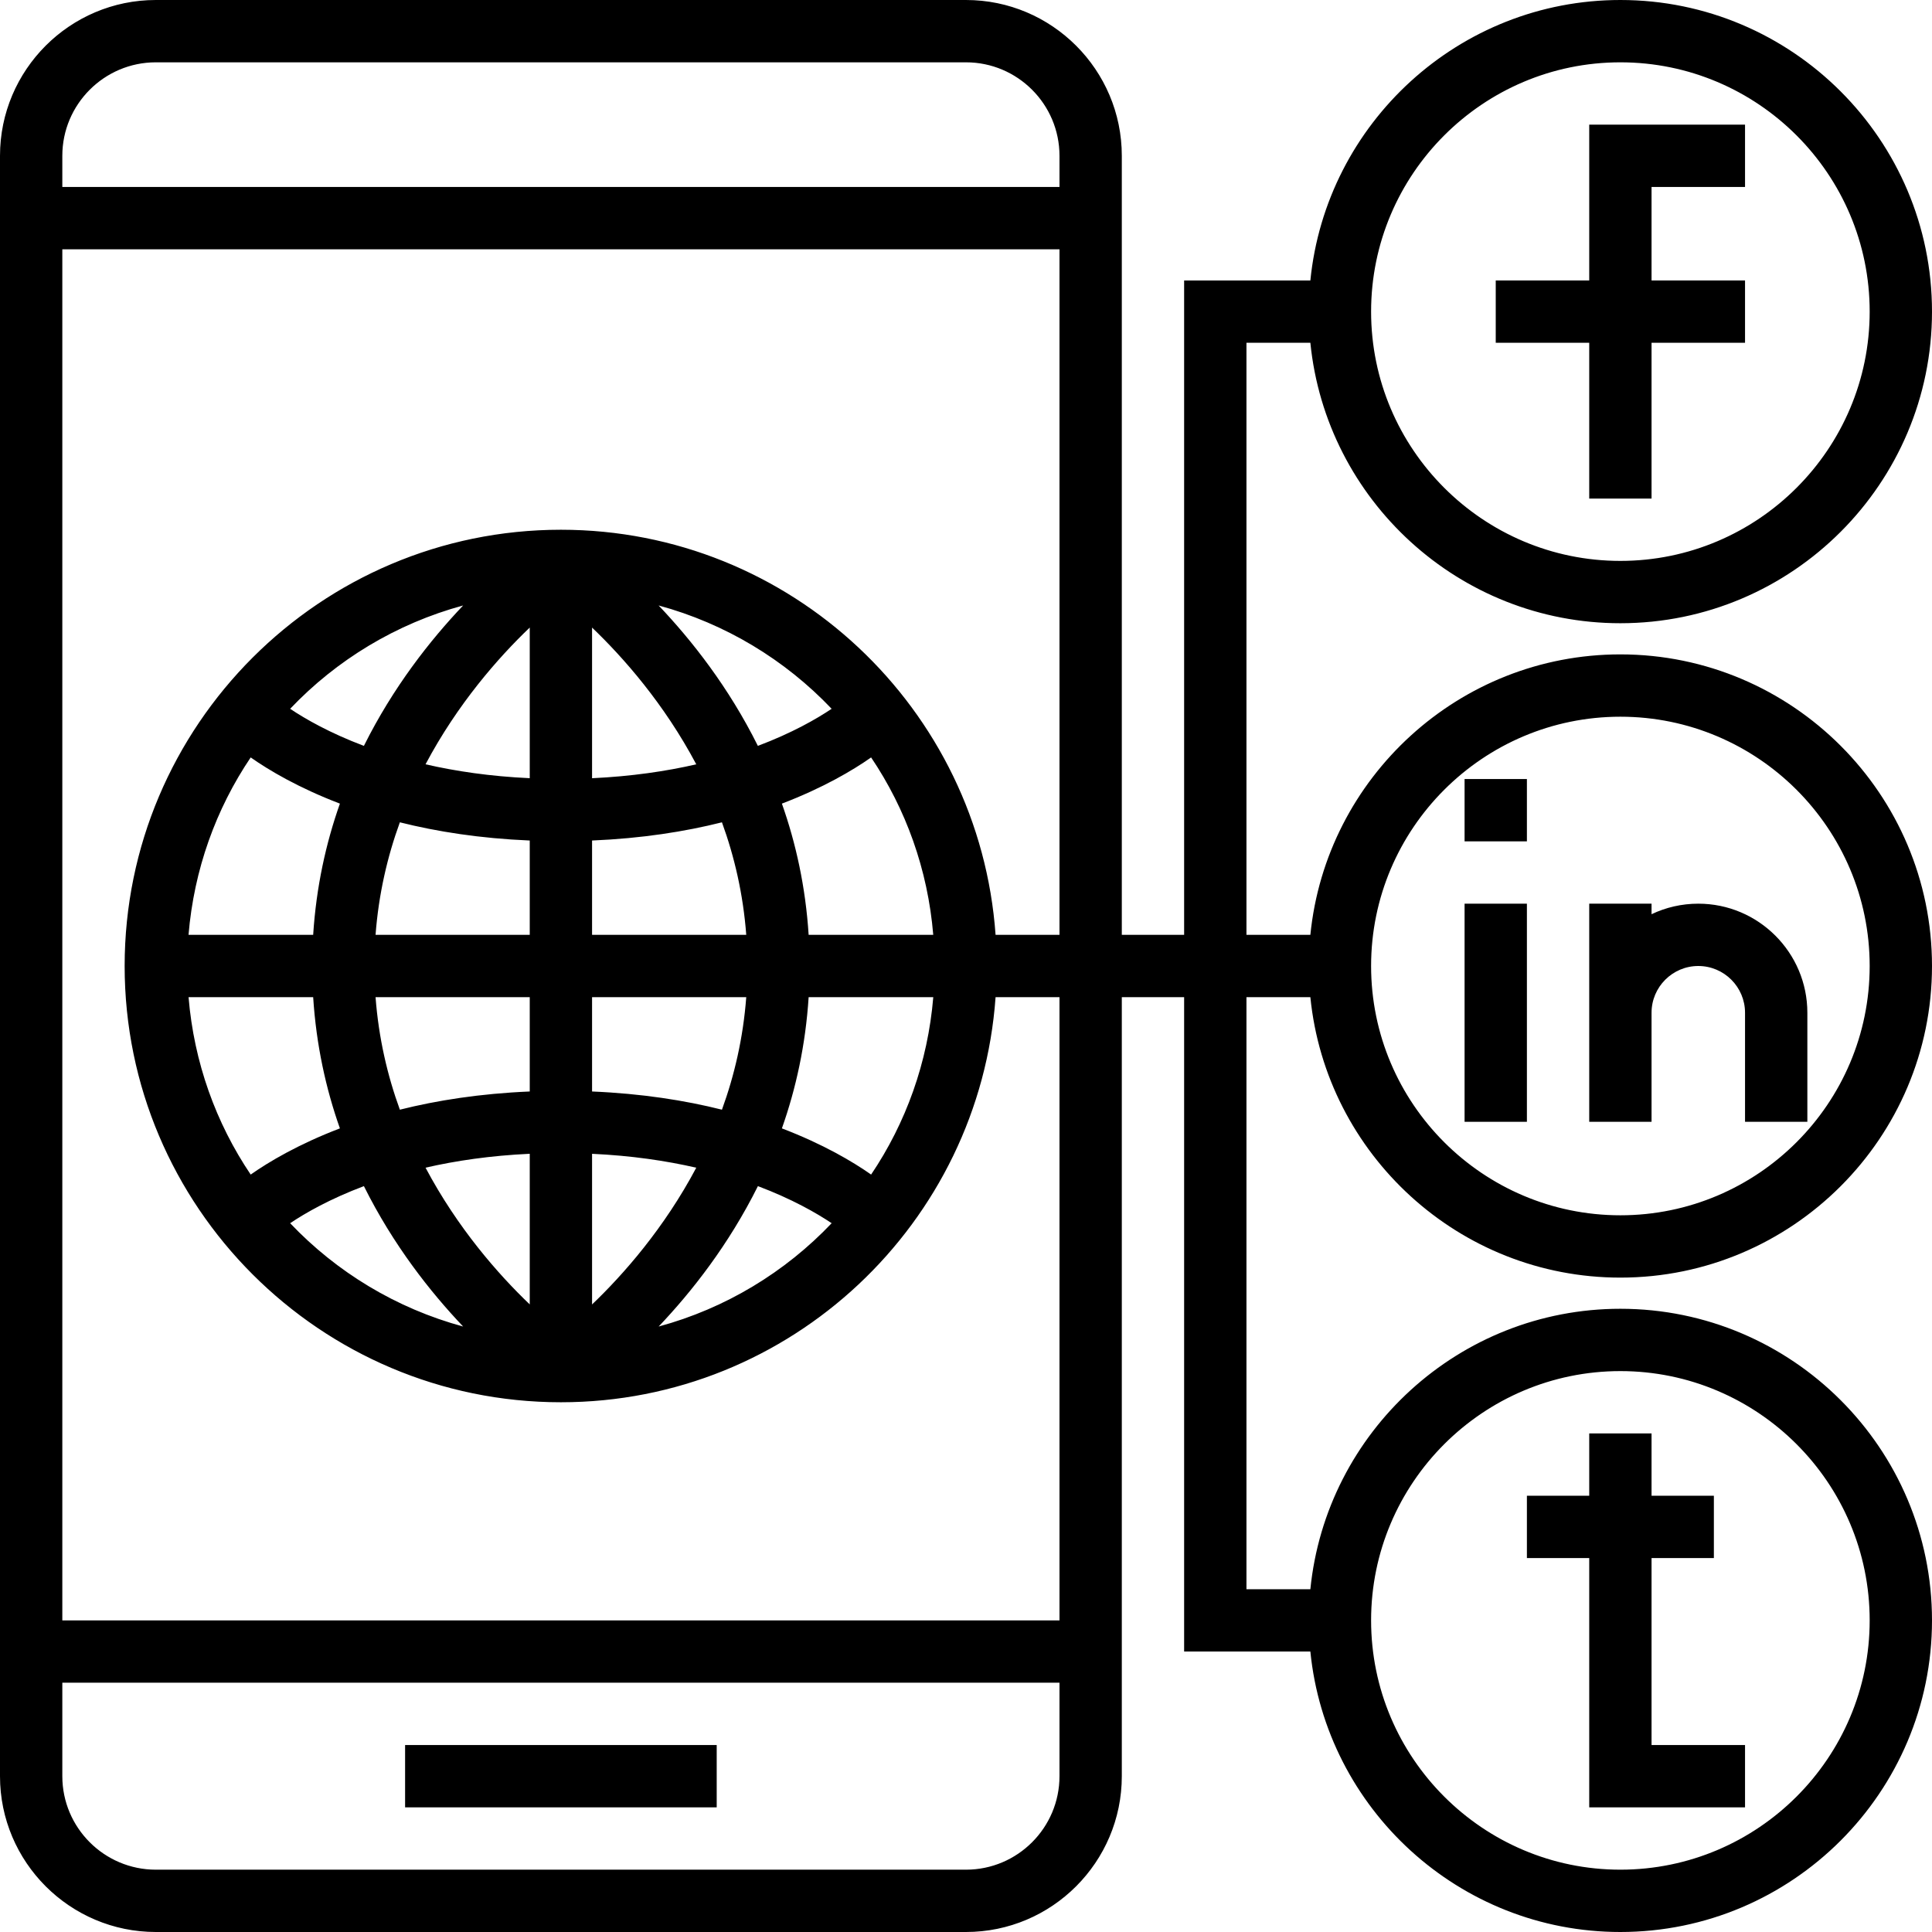
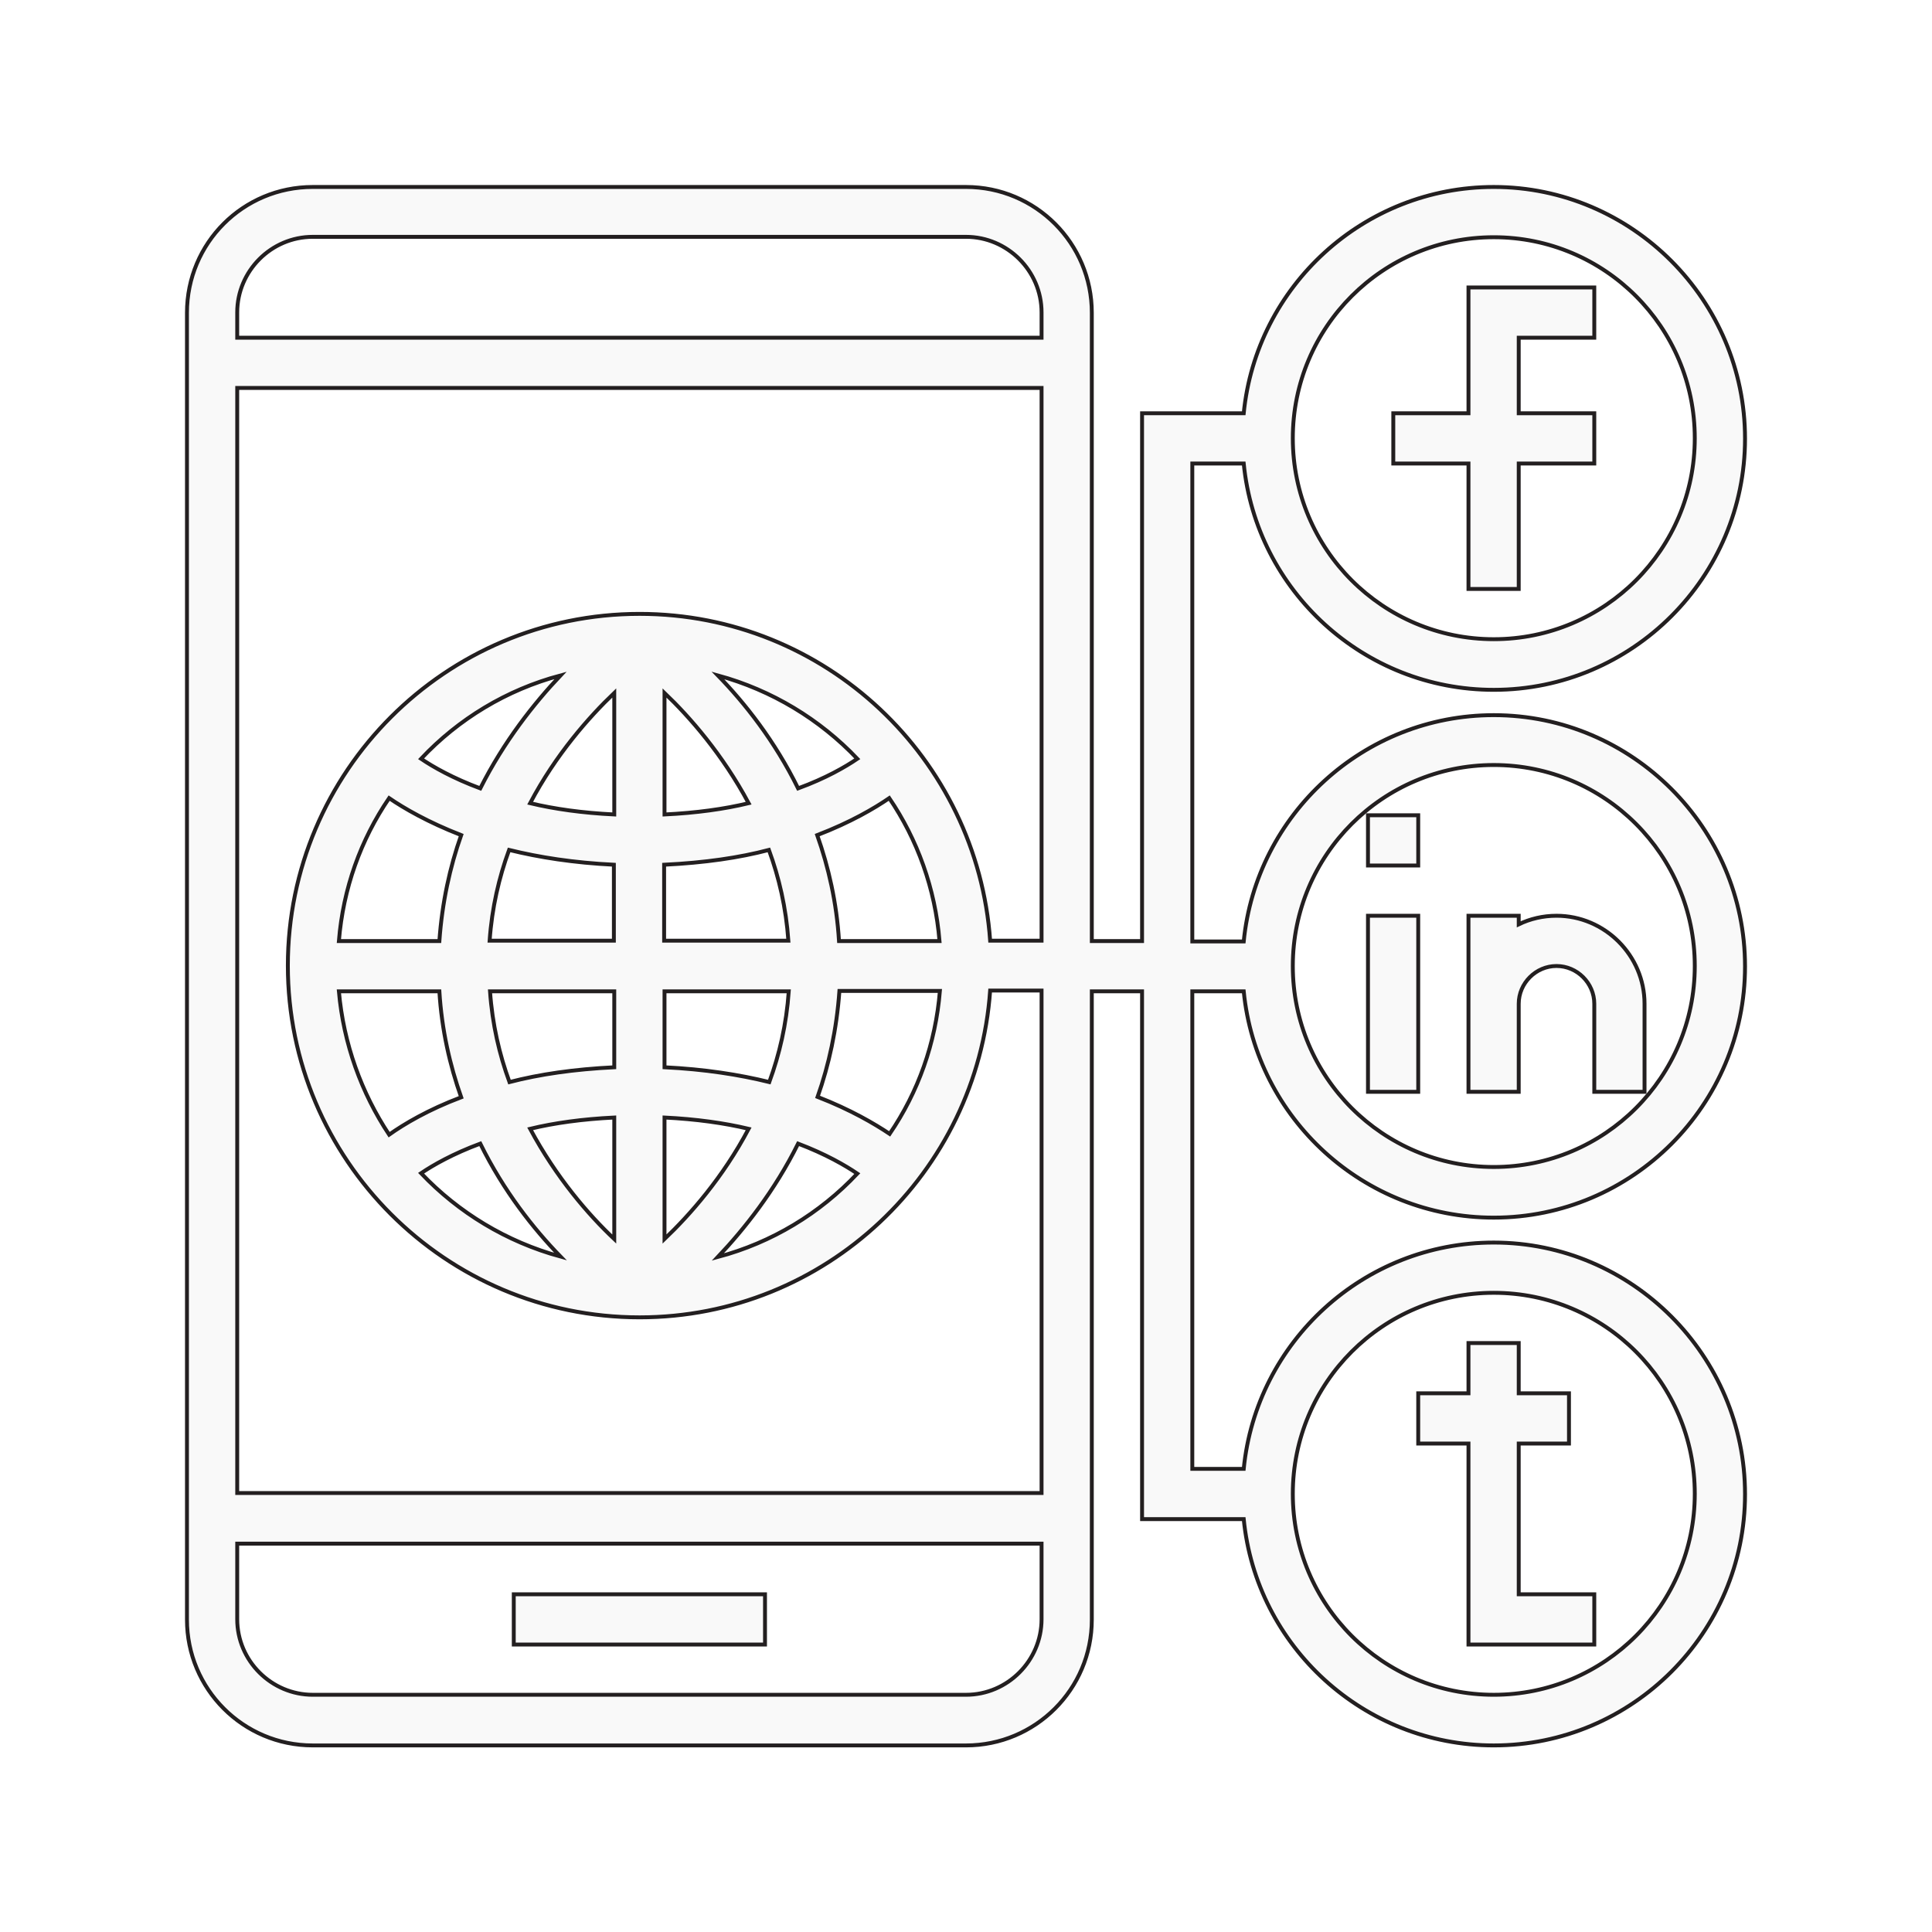
<svg xmlns="http://www.w3.org/2000/svg" version="1.1" id="Layer_1" x="0px" y="0px" viewBox="0 0 496 496" style="enable-background:new 0 0 496 496;" xml:space="preserve">
+   <style type="text/css">
+ 	.st0{fill:#F9F9F9;stroke:#231F20;stroke-miterlimit:10;}
+ </style>
  <g>
    <g>
      <g>
-         <rect x="104" y="448" width="80" height="16" />
-         <path d="M336.408,256c4.032,40.368,38.184,72,79.592,72c44.112,0,80-35.888,80-80s-35.888-80-80-80     c-41.408,0-75.568,31.632-79.592,72H320V88h16.408c4.032,40.368,38.184,72,79.592,72c44.112,0,80-35.888,80-80S460.112,0,416,0     c-41.408,0-75.568,31.632-79.592,72H304v168h-16V40c0-22.056-17.944-40-40-40H40C17.944,0,0,17.944,0,40v416     c0,22.056,17.944,40,40,40h208c22.056,0,40-17.944,40-40V256h16v168h32.408c4.032,40.368,38.184,72,79.592,72     c44.112,0,80-35.888,80-80s-35.888-80-80-80c-41.408,0-75.568,31.632-79.592,72H320V256H336.408z M416,184     c35.288,0,64,28.712,64,64c0,35.288-28.712,64-64,64c-35.288,0-64-28.712-64-64C352,212.712,380.712,184,416,184z M416,16     c35.288,0,64,28.712,64,64s-28.712,64-64,64c-35.288,0-64-28.712-64-64S380.712,16,416,16z M272,456c0,13.232-10.768,24-24,24H40     c-13.232,0-24-10.768-24-24v-24h256V456z M272,240h-16.408C251.464,181.976,203.056,136,144,136c-61.76,0-112,50.24-112,112     s50.24,112,112,112c59.056,0,107.464-45.976,111.592-104H272v160H16V64h256V240z M194.568,191.488     c-7.512-15.104-17.024-27.152-25.48-36.048c17.2,4.672,32.48,13.968,44.416,26.528     C209.6,184.592,203.336,188.184,194.568,191.488z M223.64,194.456c8.92,13.224,14.56,28.784,15.952,45.544H207.6     c-0.784-12.272-3.264-23.512-6.864-33.688C211.336,202.264,218.936,197.76,223.64,194.456z M178.752,196.224     c-7.728,1.776-16.624,3.096-26.752,3.568V161.12C160.072,168.832,170.536,180.728,178.752,196.224z M185.344,211.112     c3.2,8.784,5.448,18.416,6.24,28.888H152v-24.216C164.776,215.248,175.848,213.496,185.344,211.112z M191.584,256     c-0.792,10.472-3.04,20.104-6.24,28.888c-9.496-2.384-20.568-4.136-33.344-4.672V256H191.584z M178.752,299.784     c-8.216,15.496-18.68,27.392-26.752,35.104v-38.672C162.128,296.68,171.024,298.008,178.752,299.784z M194.576,304.512     c8.76,3.304,15.032,6.904,18.936,9.52c-11.936,12.56-27.216,21.864-44.416,26.528     C177.544,331.664,187.056,319.616,194.576,304.512z M200.736,289.688c3.6-10.176,6.08-21.416,6.864-33.688h32     c-1.4,16.76-7.04,32.328-15.96,45.544C218.936,298.24,211.336,293.736,200.736,289.688z M87.264,206.312     c-3.6,10.176-6.08,21.416-6.864,33.688h-32c1.4-16.76,7.04-32.328,15.96-45.544C69.064,197.76,76.664,202.264,87.264,206.312z      M74.488,181.968c11.936-12.56,27.216-21.856,44.416-26.528c-8.448,8.896-17.96,20.944-25.48,36.048     C84.664,188.184,78.392,184.584,74.488,181.968z M80.4,256c0.784,12.272,3.264,23.512,6.864,33.688     c-10.6,4.048-18.2,8.552-22.904,11.856C55.44,288.328,49.8,272.76,48.408,256H80.4z M93.424,304.512     c7.52,15.104,17.032,27.16,25.48,36.048c-17.2-4.672-32.48-13.968-44.416-26.528C78.4,311.408,84.664,307.816,93.424,304.512z      M109.248,299.776c7.728-1.776,16.624-3.096,26.752-3.568v38.672C127.928,327.168,117.464,315.272,109.248,299.776z      M102.656,284.888c-3.2-8.784-5.448-18.416-6.24-28.888H136v24.216C123.224,280.752,112.152,282.504,102.656,284.888z      M96.416,240c0.792-10.472,3.04-20.104,6.24-28.888c9.496,2.384,20.568,4.136,33.344,4.672V240H96.416z M109.248,196.216     c8.216-15.496,18.68-27.392,26.752-35.104v38.672C125.872,199.32,116.976,197.992,109.248,196.216z M272,48H16v-8     c0-13.232,10.768-24,24-24h208c13.232,0,24,10.768,24,24V48z M416,352c35.288,0,64,28.712,64,64c0,35.288-28.712,64-64,64     c-35.288,0-64-28.712-64-64C352,380.712,380.712,352,416,352z" />
-         <polygon points="408,128 424,128 424,88 448,88 448,72 424,72 424,48 448,48 448,32 408,32 408,72 384,72 384,88 408,88    " />
-         <polygon points="408,464 448,464 448,448 424,448 424,400 440,400 440,384 424,384 424,368 408,368 408,384 392,384 392,400      408,400    " />
-         <rect x="376" y="232" width="16" height="56" />
-         <rect x="376" y="200" width="16" height="16" />
-         <path d="M424,260c0-6.616,5.384-12,12-12c6.616,0,12,5.384,12,12v28h16v-28c0-15.44-12.56-28-28-28c-4.288,0-8.36,0.968-12,2.704     V232h-16v56h16V260z" />
+         <rect x="131.9" y="409.3" class="st0" width="64.5" height="12.9" />
+         <path class="st0" d="M319.3,254.5c3.2,32.6,30.8,58.1,64.2,58.1c35.6,0,64.5-29,64.5-64.5s-29-64.5-64.5-64.5     c-33.4,0-61,25.5-64.2,58.1h-13.2V119h13.2c3.2,32.6,30.8,58.1,64.2,58.1c35.6,0,64.5-29,64.5-64.5S419,48,383.5,48     c-33.4,0-61,25.5-64.2,58.1h-26.1v135.5h-12.9V80.3c0-17.8-14.4-32.3-32.3-32.3H80.3C62.4,48,48,62.4,48,80.3v335.5     c0,17.8,14.4,32.3,32.3,32.3H248c17.8,0,32.3-14.4,32.3-32.3V254.5h12.9v135.5h26.1c3.2,32.6,30.8,58.1,64.2,58.1     c35.6,0,64.5-29,64.5-64.5S419,319,383.5,319c-33.4,0-61,25.5-64.2,58.1h-13.2V254.5H319.3z M383.5,196.4     c28.5,0,51.6,23.1,51.6,51.6s-23.1,51.6-51.6,51.6c-28.5,0-51.6-23.1-51.6-51.6S355,196.4,383.5,196.4z M383.5,60.9     c28.5,0,51.6,23.1,51.6,51.6s-23.1,51.6-51.6,51.6c-28.5,0-51.6-23.1-51.6-51.6S355,60.9,383.5,60.9z M267.4,415.7     c0,10.6-8.7,19.4-19.4,19.4H80.3c-10.6,0-19.4-8.7-19.4-19.4v-19.4h206.5V415.7z M267.4,241.5h-13.2c-3.3-46.8-42.3-83.9-90-83.9     c-49.8,0-90.3,40.5-90.3,90.3s40.5,90.3,90.3,90.3c47.7,0,86.7-37.1,90-83.9h13.2v129H60.9V99.6h206.5V241.5z M204.9,202.4     c-6-12.2-13.7-21.9-20.6-29c13.9,3.8,26.2,11.3,35.8,21.4C217,196.9,212,199.8,204.9,202.4z M228.3,204.9     c7.2,10.6,11.8,23.2,12.9,36.7h-25.8c-0.6-9.9-2.7-19-5.6-27.2C218.4,211.1,224.5,207.5,228.3,204.9z M192.2,206.2     c-6.2,1.5-13.4,2.5-21.6,2.9v-31.2C177.1,184.1,185.5,193.7,192.2,206.2z M197.4,218.2c2.6,7.1,4.4,14.8,5,23.3h-31.9V222     C180.9,221.5,189.8,220.2,197.4,218.2z M202.5,254.5c-0.6,8.5-2.4,16.2-5,23.3c-7.7-1.9-16.6-3.3-26.9-3.8v-19.5H202.5z      M192.2,289.8c-6.6,12.5-15.1,22.1-21.6,28.3v-31.2C178.7,287.3,185.9,288.3,192.2,289.8z M204.9,293.6     c7.1,2.7,12.1,5.6,15.2,7.7c-9.6,10.2-21.9,17.7-35.8,21.4C191.1,315.5,198.9,305.7,204.9,293.6z M209.9,281.6     c2.9-8.2,4.9-17.3,5.6-27.2h25.8c-1.1,13.5-5.6,26-12.9,36.7C224.5,288.5,218.4,284.9,209.9,281.6z M118.4,214.4     c-2.9,8.2-4.9,17.3-5.6,27.2H87c1.1-13.5,5.6-26,12.9-36.7C103.7,207.5,109.9,211.1,118.4,214.4z M108.1,194.8     c9.6-10.2,21.9-17.7,35.8-21.4c-6.8,7.2-14.5,16.9-20.6,29C116.3,199.8,111.2,196.9,108.1,194.8z M112.8,254.5     c0.6,9.9,2.7,19,5.6,27.2c-8.5,3.2-14.7,6.9-18.5,9.6C92.8,280.6,88.2,268,87,254.5L112.8,254.5L112.8,254.5z M123.3,293.6     c6,12.2,13.7,21.9,20.6,29c-13.9-3.8-26.2-11.3-35.8-21.4C111.2,299.1,116.3,296.2,123.3,293.6z M136.1,289.8     c6.2-1.5,13.4-2.5,21.6-2.9v31.2C151.1,311.9,142.8,302.3,136.1,289.8z M130.8,277.8c-2.6-7.1-4.4-14.8-5-23.3h31.9V274     C147.4,274.5,138.5,275.8,130.8,277.8z M125.7,241.5c0.6-8.5,2.4-16.2,5-23.3c7.7,1.9,16.6,3.3,26.9,3.8v19.5H125.7z      M136.1,206.2c6.6-12.5,15.1-22.1,21.6-28.3v31.2C149.5,208.7,142.4,207.7,136.1,206.2z M267.4,86.7H60.9v-6.5     c0-10.6,8.7-19.4,19.4-19.4H248c10.6,0,19.4,8.7,19.4,19.4V86.7z M383.5,331.9c28.5,0,51.6,23.1,51.6,51.6     c0,28.5-23.1,51.6-51.6,51.6c-28.5,0-51.6-23.1-51.6-51.6C331.9,355,355,331.9,383.5,331.9z" />
+         <polygon class="st0" points="377,151.2 389.9,151.2 389.9,119 409.3,119 409.3,106.1 389.9,106.1 389.9,86.7 409.3,86.7      409.3,73.8 377,73.8 377,106.1 357.7,106.1 357.7,119 377,119    " />
+         <polygon class="st0" points="377,422.2 409.3,422.2 409.3,409.3 389.9,409.3 389.9,370.6 402.8,370.6 402.8,357.7 389.9,357.7      389.9,344.8 377,344.8 377,357.7 364.1,357.7 364.1,370.6 377,370.6    " />
+         <rect x="351.2" y="235.1" class="st0" width="12.9" height="45.2" />
+         <rect x="351.2" y="209.3" class="st0" width="12.9" height="12.9" />
+         <path class="st0" d="M389.9,257.7c0-5.3,4.4-9.7,9.7-9.7c5.3,0,9.7,4.4,9.7,9.7v22.6h12.9v-22.6c0-12.4-10.2-22.6-22.6-22.6     c-3.5,0-6.8,0.8-9.7,2.2v-2.2H377v45.2h12.9V257.7z" />
      </g>
    </g>
  </g>
-   <g>
- </g>
-   <g>
- </g>
-   <g>
- </g>
-   <g>
- </g>
-   <g>
- </g>
-   <g>
- </g>
-   <g>
- </g>
-   <g>
- </g>
-   <g>
- </g>
-   <g>
- </g>
-   <g>
- </g>
-   <g>
- </g>
-   <g>
- </g>
-   <g>
- </g>
-   <g>
- </g>
</svg>
